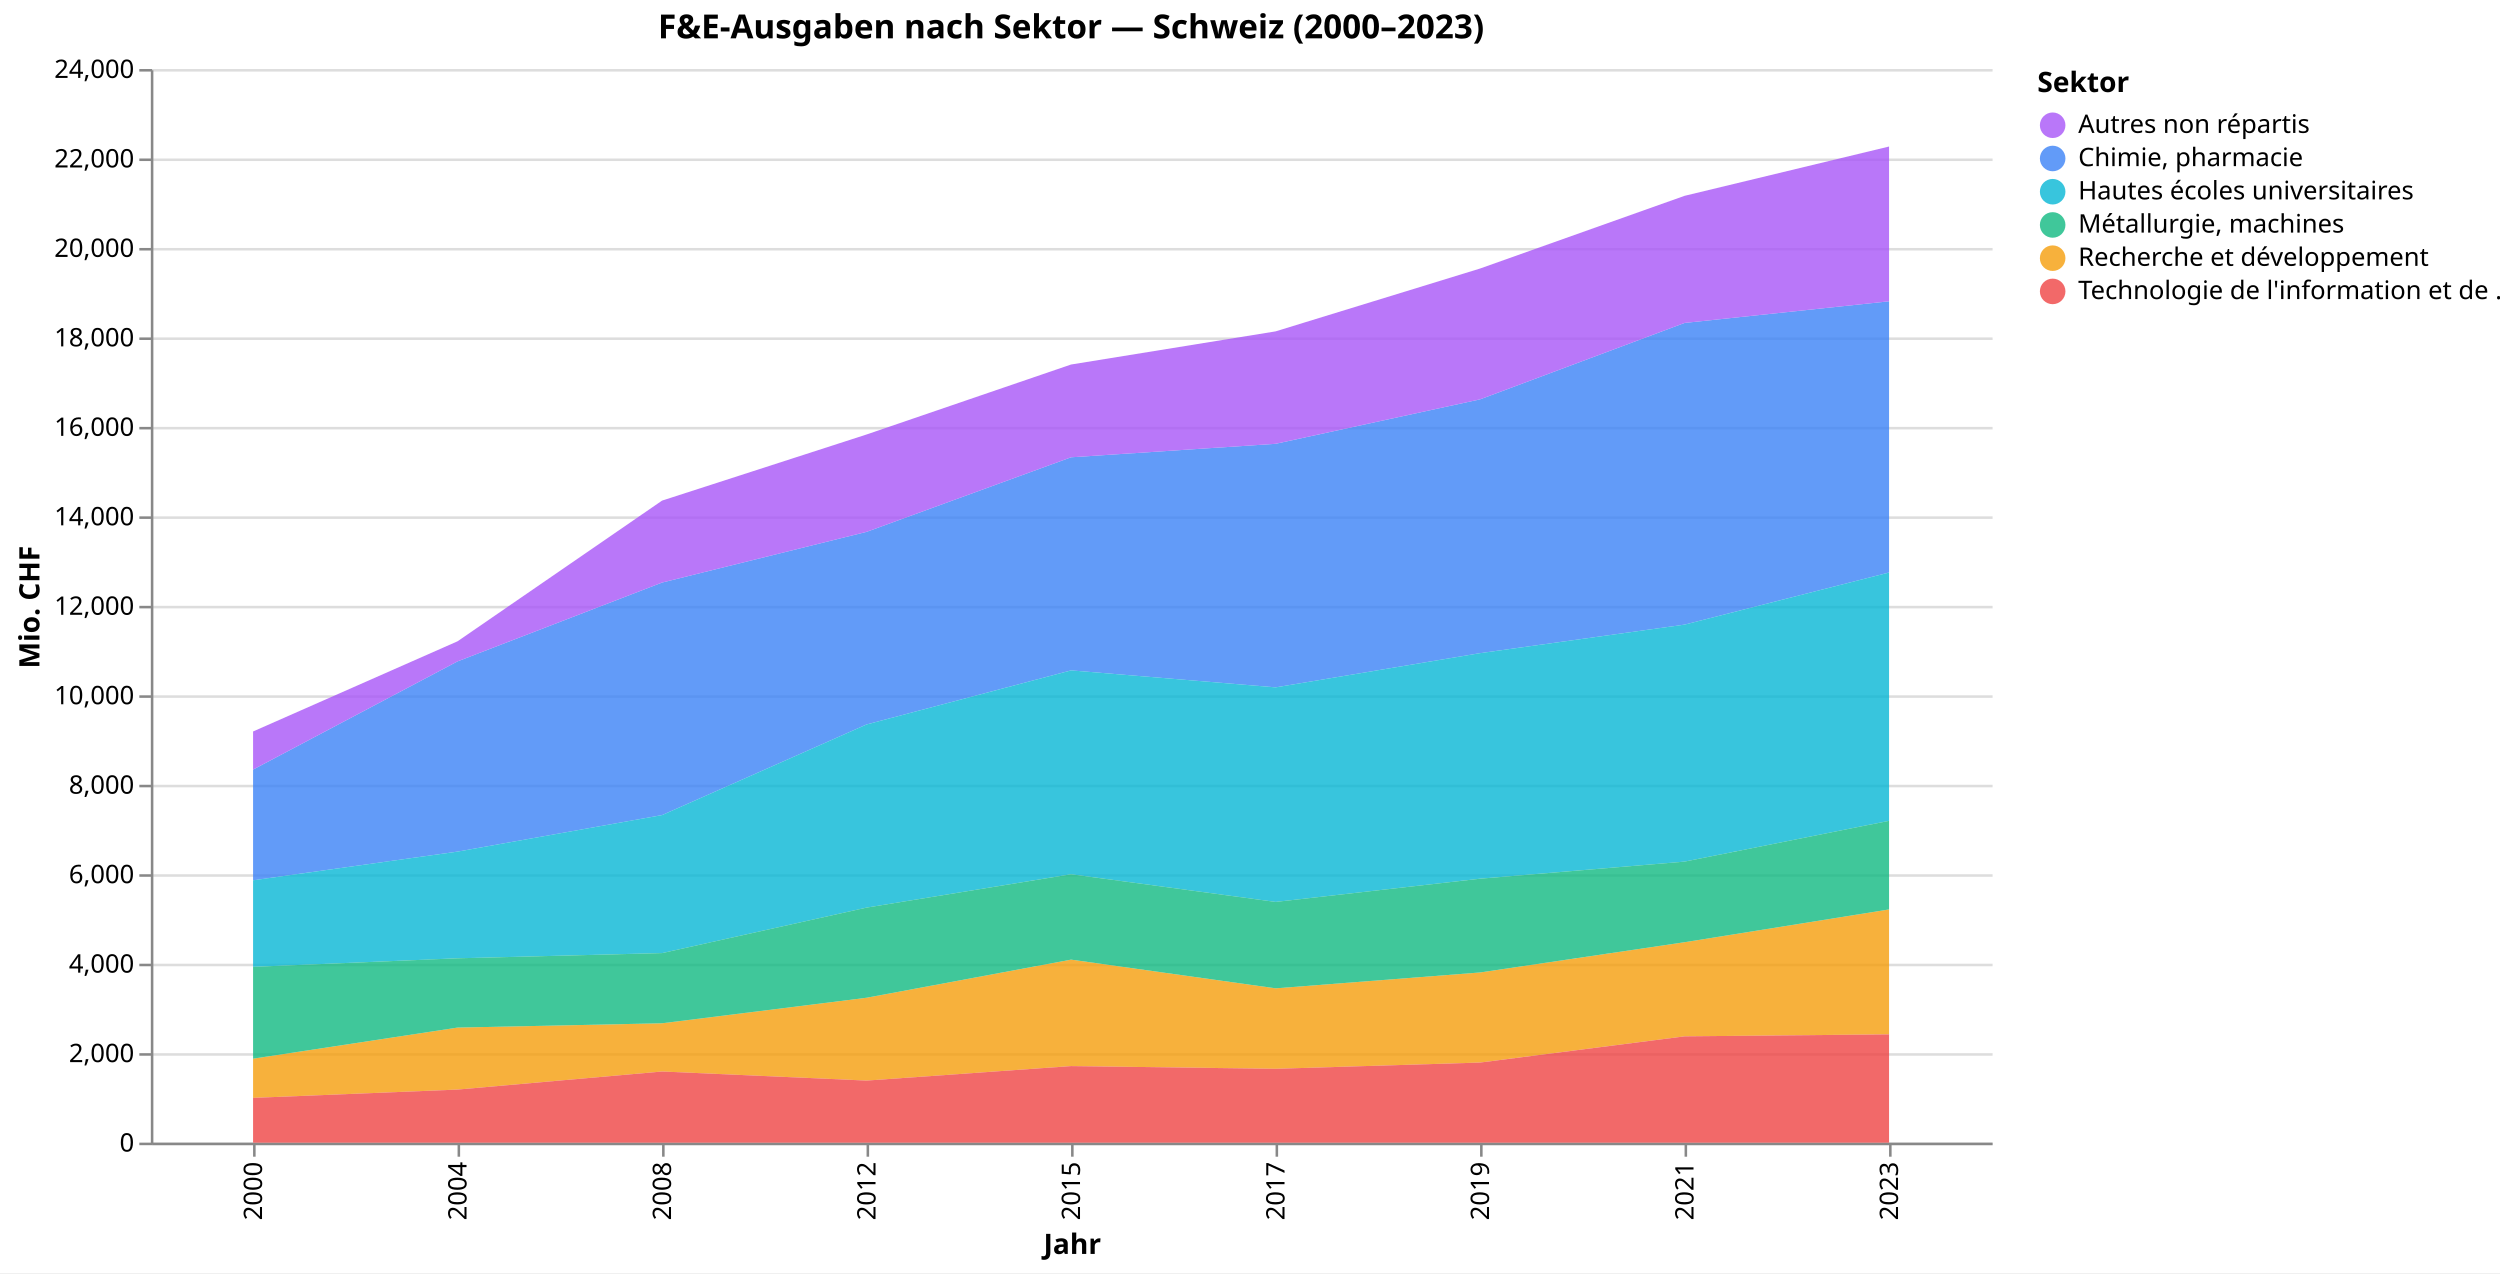
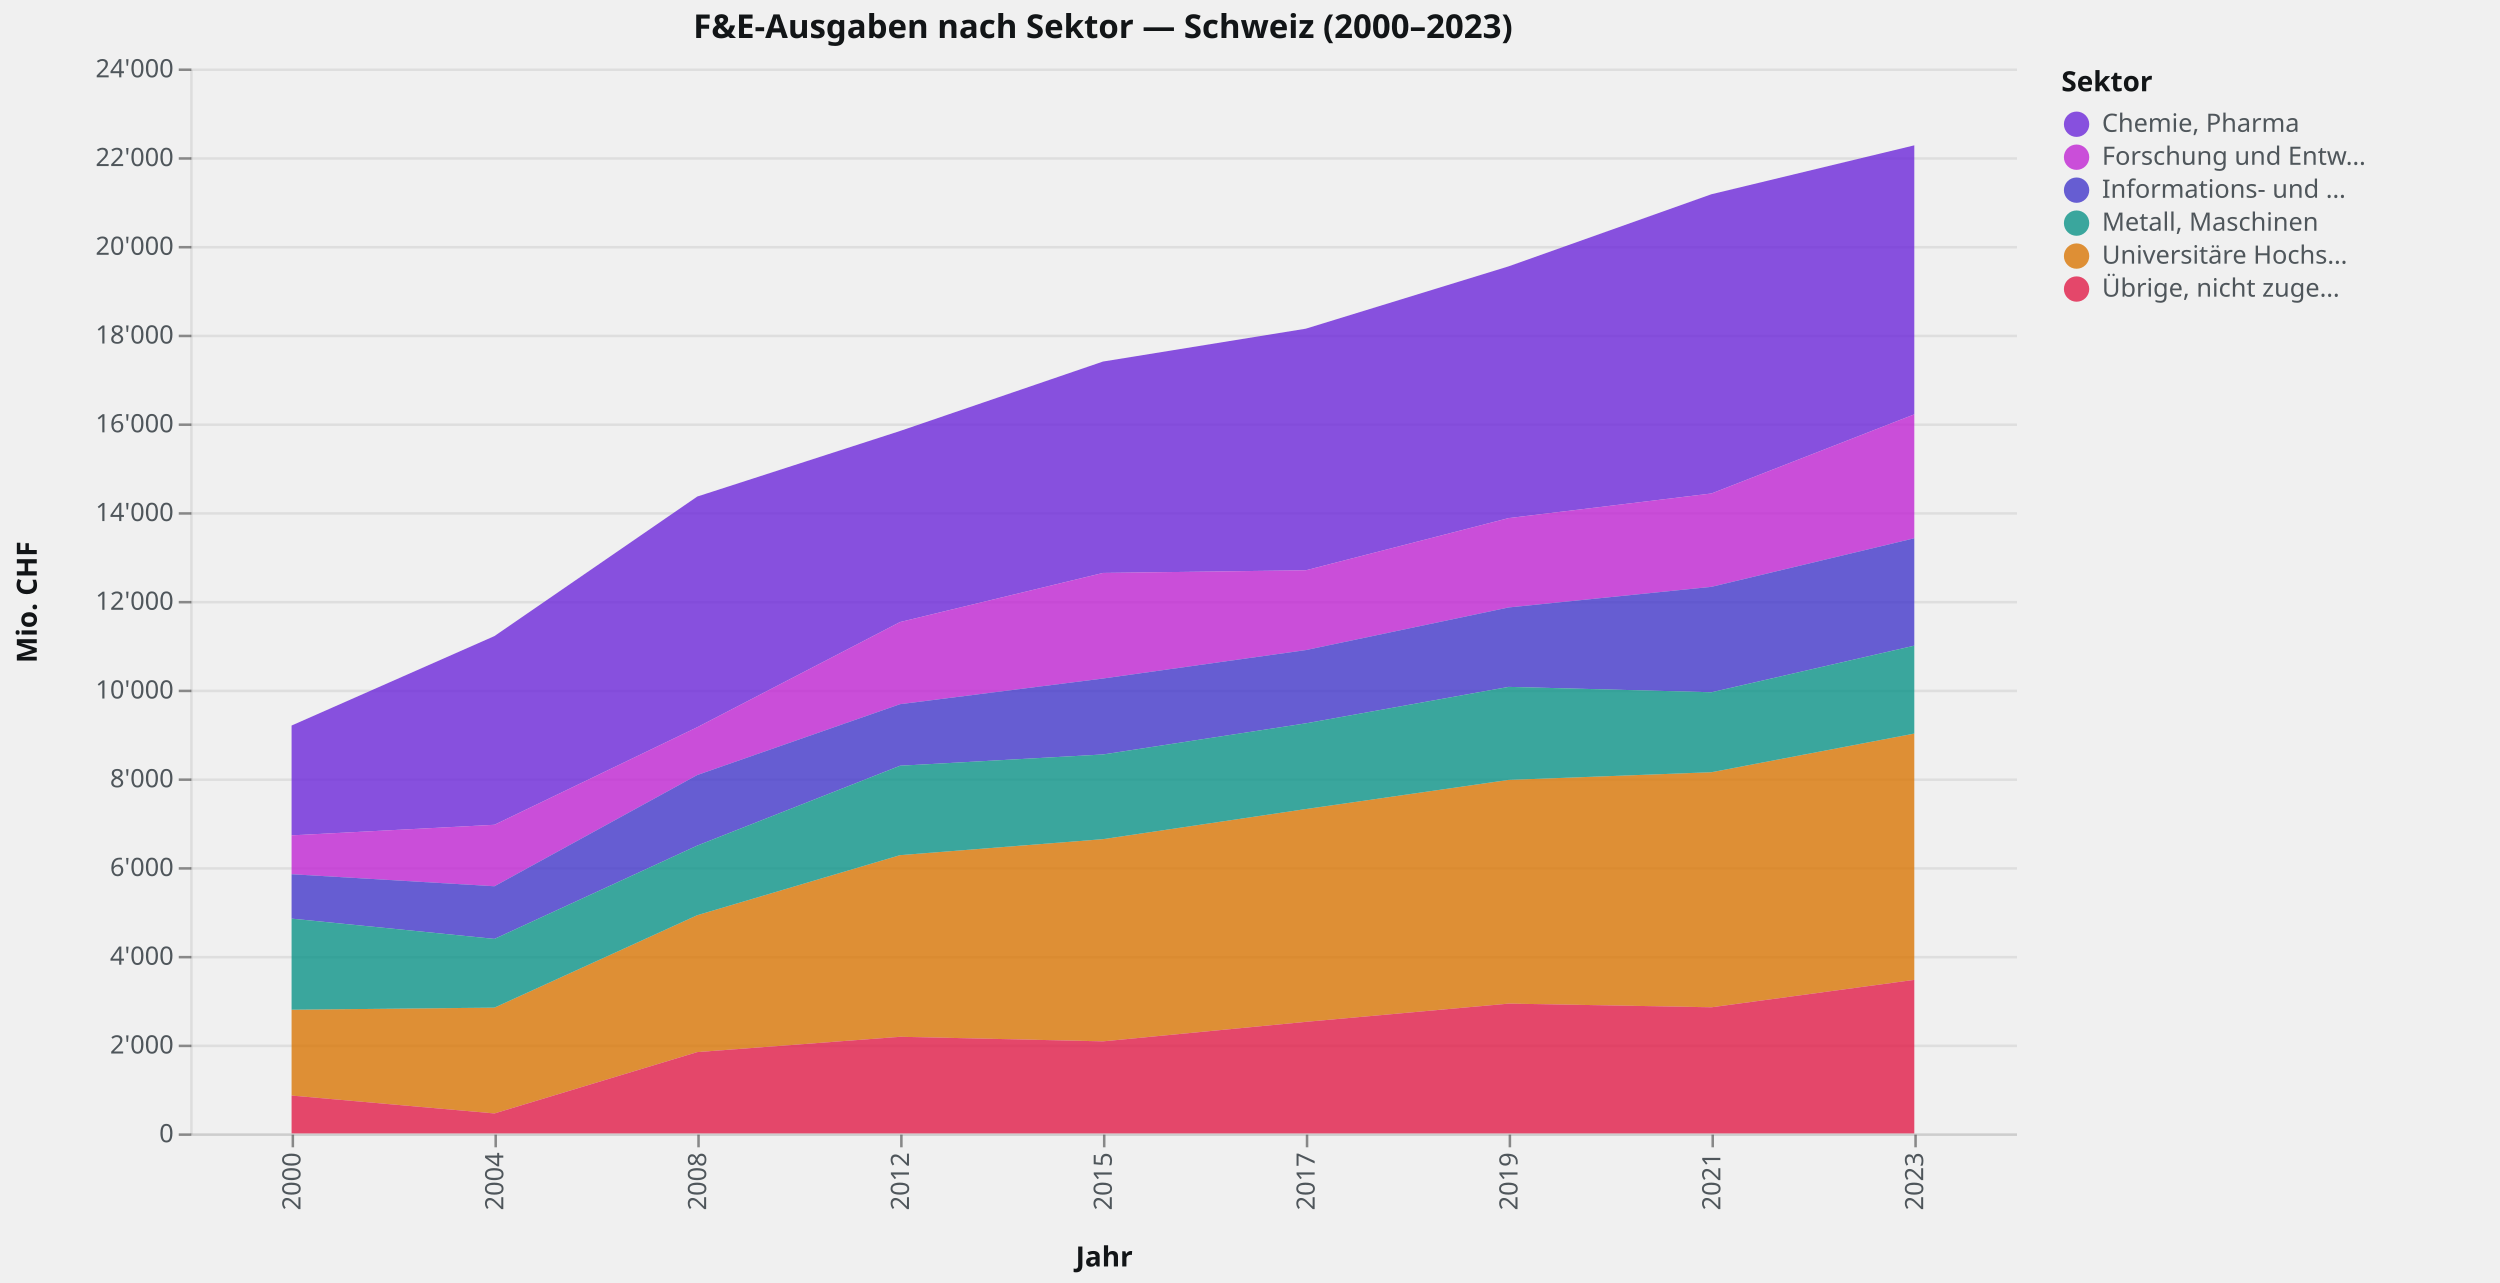
- <svg xmlns="http://www.w3.org/2000/svg" version="1.1" class="marks" width="978" height="498" viewBox="0 0 978 498">
-   <rect width="978" height="498" fill="white" />
-   <g fill="none" stroke-miterlimit="10" transform="translate(59,27)">
+ <svg xmlns="http://www.w3.org/2000/svg" version="1.1" class="marks" width="986" height="506" viewBox="0 0 986 506">
+   <g fill="none" stroke-miterlimit="10" transform="translate(75,27)">
    <g class="mark-group role-frame root" role="graphics-object" aria-roledescription="group mark container">
      <g transform="translate(0,0)">
        <path class="background" aria-hidden="true" d="M0.5,0.5h720v420h-720Z" />
        <g>
          <g class="mark-group role-axis" aria-hidden="true">
            <g transform="translate(0.5,0.5)">
              <path class="background" aria-hidden="true" d="M0,0h0v0h0Z" pointer-events="none" />
              <g>
                <g class="mark-rule role-axis-grid" pointer-events="none">
-                   <line transform="translate(0,420)" x2="720" y2="0" stroke="#ddd" stroke-width="1" opacity="1" />
-                   <line transform="translate(0,385)" x2="720" y2="0" stroke="#ddd" stroke-width="1" opacity="1" />
-                   <line transform="translate(0,350)" x2="720" y2="0" stroke="#ddd" stroke-width="1" opacity="1" />
-                   <line transform="translate(0,315)" x2="720" y2="0" stroke="#ddd" stroke-width="1" opacity="1" />
-                   <line transform="translate(0,280)" x2="720" y2="0" stroke="#ddd" stroke-width="1" opacity="1" />
-                   <line transform="translate(0,245)" x2="720" y2="0" stroke="#ddd" stroke-width="1" opacity="1" />
-                   <line transform="translate(0,210)" x2="720" y2="0" stroke="#ddd" stroke-width="1" opacity="1" />
-                   <line transform="translate(0,175)" x2="720" y2="0" stroke="#ddd" stroke-width="1" opacity="1" />
-                   <line transform="translate(0,140)" x2="720" y2="0" stroke="#ddd" stroke-width="1" opacity="1" />
-                   <line transform="translate(0,105)" x2="720" y2="0" stroke="#ddd" stroke-width="1" opacity="1" />
-                   <line transform="translate(0,70)" x2="720" y2="0" stroke="#ddd" stroke-width="1" opacity="1" />
-                   <line transform="translate(0,35)" x2="720" y2="0" stroke="#ddd" stroke-width="1" opacity="1" />
-                   <line transform="translate(0,0)" x2="720" y2="0" stroke="#ddd" stroke-width="1" opacity="1" />
+                   <line transform="translate(0,420)" x2="720" y2="0" stroke="rgba(18,21,23,0.08)" stroke-width="1" opacity="1" />
+                   <line transform="translate(0,385)" x2="720" y2="0" stroke="rgba(18,21,23,0.08)" stroke-width="1" opacity="1" />
+                   <line transform="translate(0,350)" x2="720" y2="0" stroke="rgba(18,21,23,0.08)" stroke-width="1" opacity="1" />
+                   <line transform="translate(0,315)" x2="720" y2="0" stroke="rgba(18,21,23,0.08)" stroke-width="1" opacity="1" />
+                   <line transform="translate(0,280)" x2="720" y2="0" stroke="rgba(18,21,23,0.08)" stroke-width="1" opacity="1" />
+                   <line transform="translate(0,245)" x2="720" y2="0" stroke="rgba(18,21,23,0.08)" stroke-width="1" opacity="1" />
+                   <line transform="translate(0,210)" x2="720" y2="0" stroke="rgba(18,21,23,0.08)" stroke-width="1" opacity="1" />
+                   <line transform="translate(0,175)" x2="720" y2="0" stroke="rgba(18,21,23,0.08)" stroke-width="1" opacity="1" />
+                   <line transform="translate(0,140)" x2="720" y2="0" stroke="rgba(18,21,23,0.08)" stroke-width="1" opacity="1" />
+                   <line transform="translate(0,105)" x2="720" y2="0" stroke="rgba(18,21,23,0.08)" stroke-width="1" opacity="1" />
+                   <line transform="translate(0,70)" x2="720" y2="0" stroke="rgba(18,21,23,0.08)" stroke-width="1" opacity="1" />
+                   <line transform="translate(0,35)" x2="720" y2="0" stroke="rgba(18,21,23,0.08)" stroke-width="1" opacity="1" />
+                   <line transform="translate(0,0)" x2="720" y2="0" stroke="rgba(18,21,23,0.08)" stroke-width="1" opacity="1" />
                </g>
              </g>
              <path class="foreground" aria-hidden="true" d="" pointer-events="none" display="none" />
            </g>
          </g>
          <g class="mark-group role-axis" role="graphics-symbol" aria-roledescription="axis" aria-label="X-axis titled 'Jahr' for a discrete scale with 9 values: 2000, 2004, 2008, 2012, 2015, ending with 2023">
            <g transform="translate(0.5,420.5)">
              <path class="background" aria-hidden="true" d="M0,0h0v0h0Z" pointer-events="none" />
              <g>
                <g class="mark-rule role-axis-tick" pointer-events="none">
                  <line transform="translate(40,0)" x2="0" y2="5" stroke="#888" stroke-width="1" opacity="1" />
                  <line transform="translate(120,0)" x2="0" y2="5" stroke="#888" stroke-width="1" opacity="1" />
                  <line transform="translate(200,0)" x2="0" y2="5" stroke="#888" stroke-width="1" opacity="1" />
                  <line transform="translate(280,0)" x2="0" y2="5" stroke="#888" stroke-width="1" opacity="1" />
                  <line transform="translate(360,0)" x2="0" y2="5" stroke="#888" stroke-width="1" opacity="1" />
                  <line transform="translate(440,0)" x2="0" y2="5" stroke="#888" stroke-width="1" opacity="1" />
                  <line transform="translate(520,0)" x2="0" y2="5" stroke="#888" stroke-width="1" opacity="1" />
                  <line transform="translate(600,0)" x2="0" y2="5" stroke="#888" stroke-width="1" opacity="1" />
                  <line transform="translate(680,0)" x2="0" y2="5" stroke="#888" stroke-width="1" opacity="1" />
                </g>
                <g class="mark-text role-axis-label" pointer-events="none">
-                   <text text-anchor="end" transform="translate(40,7) rotate(270) translate(0,3)" font-family="Switzer, system-ui, sans-serif" font-size="10px" fill="#000" opacity="1">2000</text>
-                   <text text-anchor="end" transform="translate(120,7) rotate(270) translate(0,3)" font-family="Switzer, system-ui, sans-serif" font-size="10px" fill="#000" opacity="1">2004</text>
-                   <text text-anchor="end" transform="translate(200,7) rotate(270) translate(0,3)" font-family="Switzer, system-ui, sans-serif" font-size="10px" fill="#000" opacity="1">2008</text>
-                   <text text-anchor="end" transform="translate(280,7) rotate(270) translate(0,3)" font-family="Switzer, system-ui, sans-serif" font-size="10px" fill="#000" opacity="1">2012</text>
-                   <text text-anchor="end" transform="translate(360,7) rotate(270) translate(0,3)" font-family="Switzer, system-ui, sans-serif" font-size="10px" fill="#000" opacity="1">2015</text>
-                   <text text-anchor="end" transform="translate(440,7) rotate(270) translate(0,3)" font-family="Switzer, system-ui, sans-serif" font-size="10px" fill="#000" opacity="1">2017</text>
-                   <text text-anchor="end" transform="translate(520,7) rotate(270) translate(0,3)" font-family="Switzer, system-ui, sans-serif" font-size="10px" fill="#000" opacity="1">2019</text>
-                   <text text-anchor="end" transform="translate(600,7) rotate(270) translate(0,3)" font-family="Switzer, system-ui, sans-serif" font-size="10px" fill="#000" opacity="1">2021</text>
-                   <text text-anchor="end" transform="translate(680,7) rotate(270) translate(0,3)" font-family="Switzer, system-ui, sans-serif" font-size="10px" fill="#000" opacity="1">2023</text>
+                   <text text-anchor="end" transform="translate(40,7) rotate(270) translate(0,3)" font-family="Switzer, system-ui, sans-serif" font-size="10px" fill="#4f565b" opacity="1">2000</text>
+                   <text text-anchor="end" transform="translate(120,7) rotate(270) translate(0,3)" font-family="Switzer, system-ui, sans-serif" font-size="10px" fill="#4f565b" opacity="1">2004</text>
+                   <text text-anchor="end" transform="translate(200,7) rotate(270) translate(0,3)" font-family="Switzer, system-ui, sans-serif" font-size="10px" fill="#4f565b" opacity="1">2008</text>
+                   <text text-anchor="end" transform="translate(280,7) rotate(270) translate(0,3)" font-family="Switzer, system-ui, sans-serif" font-size="10px" fill="#4f565b" opacity="1">2012</text>
+                   <text text-anchor="end" transform="translate(360,7) rotate(270) translate(0,3)" font-family="Switzer, system-ui, sans-serif" font-size="10px" fill="#4f565b" opacity="1">2015</text>
+                   <text text-anchor="end" transform="translate(440,7) rotate(270) translate(0,3)" font-family="Switzer, system-ui, sans-serif" font-size="10px" fill="#4f565b" opacity="1">2017</text>
+                   <text text-anchor="end" transform="translate(520,7) rotate(270) translate(0,3)" font-family="Switzer, system-ui, sans-serif" font-size="10px" fill="#4f565b" opacity="1">2019</text>
+                   <text text-anchor="end" transform="translate(600,7) rotate(270) translate(0,3)" font-family="Switzer, system-ui, sans-serif" font-size="10px" fill="#4f565b" opacity="1">2021</text>
+                   <text text-anchor="end" transform="translate(680,7) rotate(270) translate(0,3)" font-family="Switzer, system-ui, sans-serif" font-size="10px" fill="#4f565b" opacity="1">2023</text>
                </g>
                <g class="mark-rule role-axis-domain" pointer-events="none">
-                   <line transform="translate(0,0)" x2="720" y2="0" stroke="#888" stroke-width="1" opacity="1" />
+                   <line transform="translate(0,0)" x2="720" y2="0" stroke="rgba(0,0,0,0.08)" stroke-width="1" opacity="1" />
                </g>
                <g class="mark-text role-axis-title" pointer-events="none">
-                   <text text-anchor="middle" transform="translate(360,43.04)" font-family="Switzer, system-ui, sans-serif" font-size="11px" font-weight="bold" fill="#000" opacity="1">Jahr</text>
-                 </g>
-               </g>
-               <path class="foreground" aria-hidden="true" d="" pointer-events="none" display="none" />
-             </g>
-           </g>
-           <g class="mark-group role-axis" role="graphics-symbol" aria-roledescription="axis" aria-label="Y-axis titled 'Mio. CHF' for a linear scale with values from 0 to 24,000">
+                   <text text-anchor="middle" transform="translate(360,52)" font-family="Switzer, system-ui, sans-serif" font-size="11px" font-weight="bold" fill="#121517" opacity="1">Jahr</text>
+                 </g>
+               </g>
+               <path class="foreground" aria-hidden="true" d="" pointer-events="none" display="none" />
+             </g>
+           </g>
+           <g class="mark-group role-axis" role="graphics-symbol" aria-roledescription="axis" aria-label="Y-axis titled 'Mio. CHF' for a linear scale with values from 0 to 24'000">
            <g transform="translate(0.5,0.5)">
              <path class="background" aria-hidden="true" d="M0,0h0v0h0Z" pointer-events="none" />
              <g>
                <g class="mark-rule role-axis-tick" pointer-events="none">
                  <line transform="translate(0,420)" x2="-5" y2="0" stroke="#888" stroke-width="1" opacity="1" />
                  <line transform="translate(0,385)" x2="-5" y2="0" stroke="#888" stroke-width="1" opacity="1" />
                  <line transform="translate(0,350)" x2="-5" y2="0" stroke="#888" stroke-width="1" opacity="1" />
                  <line transform="translate(0,315)" x2="-5" y2="0" stroke="#888" stroke-width="1" opacity="1" />
                  <line transform="translate(0,280)" x2="-5" y2="0" stroke="#888" stroke-width="1" opacity="1" />
                  <line transform="translate(0,245)" x2="-5" y2="0" stroke="#888" stroke-width="1" opacity="1" />
                  <line transform="translate(0,210)" x2="-5" y2="0" stroke="#888" stroke-width="1" opacity="1" />
                  <line transform="translate(0,175)" x2="-5" y2="0" stroke="#888" stroke-width="1" opacity="1" />
                  <line transform="translate(0,140)" x2="-5" y2="0" stroke="#888" stroke-width="1" opacity="1" />
                  <line transform="translate(0,105)" x2="-5" y2="0" stroke="#888" stroke-width="1" opacity="1" />
                  <line transform="translate(0,70)" x2="-5" y2="0" stroke="#888" stroke-width="1" opacity="1" />
                  <line transform="translate(0,35)" x2="-5" y2="0" stroke="#888" stroke-width="1" opacity="1" />
                  <line transform="translate(0,0)" x2="-5" y2="0" stroke="#888" stroke-width="1" opacity="1" />
                </g>
                <g class="mark-text role-axis-label" pointer-events="none">
-                   <text text-anchor="end" transform="translate(-7,423)" font-family="Switzer, system-ui, sans-serif" font-size="10px" fill="#000" opacity="1">0</text>
-                   <text text-anchor="end" transform="translate(-7,388)" font-family="Switzer, system-ui, sans-serif" font-size="10px" fill="#000" opacity="1">2,000</text>
-                   <text text-anchor="end" transform="translate(-7,353)" font-family="Switzer, system-ui, sans-serif" font-size="10px" fill="#000" opacity="1">4,000</text>
-                   <text text-anchor="end" transform="translate(-7,318)" font-family="Switzer, system-ui, sans-serif" font-size="10px" fill="#000" opacity="1">6,000</text>
-                   <text text-anchor="end" transform="translate(-7,283)" font-family="Switzer, system-ui, sans-serif" font-size="10px" fill="#000" opacity="1">8,000</text>
-                   <text text-anchor="end" transform="translate(-7,248)" font-family="Switzer, system-ui, sans-serif" font-size="10px" fill="#000" opacity="1">10,000</text>
-                   <text text-anchor="end" transform="translate(-7,213)" font-family="Switzer, system-ui, sans-serif" font-size="10px" fill="#000" opacity="1">12,000</text>
-                   <text text-anchor="end" transform="translate(-7,178)" font-family="Switzer, system-ui, sans-serif" font-size="10px" fill="#000" opacity="1">14,000</text>
-                   <text text-anchor="end" transform="translate(-7,143)" font-family="Switzer, system-ui, sans-serif" font-size="10px" fill="#000" opacity="1">16,000</text>
-                   <text text-anchor="end" transform="translate(-7,108)" font-family="Switzer, system-ui, sans-serif" font-size="10px" fill="#000" opacity="1">18,000</text>
-                   <text text-anchor="end" transform="translate(-7,73)" font-family="Switzer, system-ui, sans-serif" font-size="10px" fill="#000" opacity="1">20,000</text>
-                   <text text-anchor="end" transform="translate(-7,38)" font-family="Switzer, system-ui, sans-serif" font-size="10px" fill="#000" opacity="1">22,000</text>
-                   <text text-anchor="end" transform="translate(-7,3)" font-family="Switzer, system-ui, sans-serif" font-size="10px" fill="#000" opacity="1">24,000</text>
+                   <text text-anchor="end" transform="translate(-7,423)" font-family="Switzer, system-ui, sans-serif" font-size="10px" fill="#4f565b" opacity="1">0</text>
+                   <text text-anchor="end" transform="translate(-7,388)" font-family="Switzer, system-ui, sans-serif" font-size="10px" fill="#4f565b" opacity="1">2'000</text>
+                   <text text-anchor="end" transform="translate(-7,353)" font-family="Switzer, system-ui, sans-serif" font-size="10px" fill="#4f565b" opacity="1">4'000</text>
+                   <text text-anchor="end" transform="translate(-7,318)" font-family="Switzer, system-ui, sans-serif" font-size="10px" fill="#4f565b" opacity="1">6'000</text>
+                   <text text-anchor="end" transform="translate(-7,283)" font-family="Switzer, system-ui, sans-serif" font-size="10px" fill="#4f565b" opacity="1">8'000</text>
+                   <text text-anchor="end" transform="translate(-7,248)" font-family="Switzer, system-ui, sans-serif" font-size="10px" fill="#4f565b" opacity="1">10'000</text>
+                   <text text-anchor="end" transform="translate(-7,213)" font-family="Switzer, system-ui, sans-serif" font-size="10px" fill="#4f565b" opacity="1">12'000</text>
+                   <text text-anchor="end" transform="translate(-7,178)" font-family="Switzer, system-ui, sans-serif" font-size="10px" fill="#4f565b" opacity="1">14'000</text>
+                   <text text-anchor="end" transform="translate(-7,143)" font-family="Switzer, system-ui, sans-serif" font-size="10px" fill="#4f565b" opacity="1">16'000</text>
+                   <text text-anchor="end" transform="translate(-7,108)" font-family="Switzer, system-ui, sans-serif" font-size="10px" fill="#4f565b" opacity="1">18'000</text>
+                   <text text-anchor="end" transform="translate(-7,73)" font-family="Switzer, system-ui, sans-serif" font-size="10px" fill="#4f565b" opacity="1">20'000</text>
+                   <text text-anchor="end" transform="translate(-7,38)" font-family="Switzer, system-ui, sans-serif" font-size="10px" fill="#4f565b" opacity="1">22'000</text>
+                   <text text-anchor="end" transform="translate(-7,3)" font-family="Switzer, system-ui, sans-serif" font-size="10px" fill="#4f565b" opacity="1">24'000</text>
                </g>
                <g class="mark-rule role-axis-domain" pointer-events="none">
-                   <line transform="translate(0,420)" x2="0" y2="-420" stroke="#888" stroke-width="1" opacity="1" />
+                   <line transform="translate(0,420)" x2="0" y2="-420" stroke="rgba(0,0,0,0.08)" stroke-width="1" opacity="1" />
                </g>
                <g class="mark-text role-axis-title" pointer-events="none">
-                   <text text-anchor="middle" transform="translate(-42.08,210) rotate(-90) translate(0,-2)" font-family="Switzer, system-ui, sans-serif" font-size="11px" font-weight="bold" fill="#000" opacity="1">Mio. CHF</text>
+                   <text text-anchor="middle" transform="translate(-59,210) rotate(-90) translate(0,-2)" font-family="Switzer, system-ui, sans-serif" font-size="11px" font-weight="bold" fill="#121517" opacity="1">Mio. CHF</text>
                </g>
              </g>
              <path class="foreground" aria-hidden="true" d="" pointer-events="none" display="none" />
            </g>
          </g>
          <g class="mark-group role-scope pathgroup" role="graphics-object" aria-roledescription="group mark container">
            <g transform="translate(0,0)">
              <path class="background" aria-hidden="true" d="M0,0h720v420h-720Z" />
              <g>
                <g class="mark-area role-mark marks" role="graphics-object" aria-roledescription="area mark container">
-                   <path aria-label="Jahr: 2000; Mio. CHF: 2475; Sektor: Chimie, pharmacie" role="graphics-symbol" aria-roledescription="area mark" d="M40,274.057L120,231.725L200,200.891L280,181.06L360,151.888L440,146.617L520,129.225L600,99.332L680,90.863L680,196.961L600,217.348L520,228.511L440,241.901L360,235.258L280,256.408L200,291.86L120,306.145L40,317.37Z" fill="#3b82f6" opacity="0.8" />
-                 </g>
-               </g>
-               <path class="foreground" aria-hidden="true" d="" display="none" />
-             </g>
-             <g transform="translate(0,0)">
-               <path class="background" aria-hidden="true" d="M0,0h720v420h-720Z" />
-               <g>
-                 <g class="mark-area role-mark marks" role="graphics-object" aria-roledescription="area mark container">
-                   <path aria-label="Jahr: 2000; Mio. CHF: 1935; Sektor: Hautes écoles universitaires" role="graphics-symbol" aria-roledescription="area mark" d="M40,317.37L120,306.145L200,291.86L280,256.408L360,235.258L440,241.901L520,228.511L600,217.348L680,196.961L680,294.095L600,310.06L520,316.743L440,325.831L360,315.005L280,328.053L200,345.847L120,347.883L40,351.232Z" fill="#06b6d4" opacity="0.8" />
-                 </g>
-               </g>
-               <path class="foreground" aria-hidden="true" d="" display="none" />
-             </g>
-             <g transform="translate(0,0)">
-               <path class="background" aria-hidden="true" d="M0,0h720v420h-720Z" />
-               <g>
-                 <g class="mark-area role-mark marks" role="graphics-object" aria-roledescription="area mark container">
-                   <path aria-label="Jahr: 2000; Mio. CHF: 851.8; Sektor: Autres non répartis" role="graphics-symbol" aria-roledescription="area mark" d="M40,259.15L120,223.869L200,168.833L280,142.968L360,115.596L440,102.634L520,78.048L600,49.606L680,30.317L680,90.863L600,99.332L520,129.225L440,146.617L360,151.888L280,181.06L200,200.891L120,231.725L40,274.057Z" fill="#a855f7" opacity="0.8" />
-                 </g>
-               </g>
-               <path class="foreground" aria-hidden="true" d="" display="none" />
-             </g>
-             <g transform="translate(0,0)">
-               <path class="background" aria-hidden="true" d="M0,0h720v420h-720Z" />
-               <g>
-                 <g class="mark-area role-mark marks" role="graphics-object" aria-roledescription="area mark container">
-                   <path aria-label="Jahr: 2000; Mio. CHF: 876.2; Sektor: Recherche et développement" role="graphics-symbol" aria-roledescription="area mark" d="M40,387.156L120,374.987L200,373.308L280,363.316L360,348.407L440,359.636L520,353.427L600,341.595L680,328.767L680,377.64L600,378.417L520,388.67L440,391.113L360,390.051L280,395.722L200,392.17L120,399.238L40,402.49Z" fill="#f59e0b" opacity="0.8" />
-                 </g>
-               </g>
-               <path class="foreground" aria-hidden="true" d="" display="none" />
-             </g>
-             <g transform="translate(0,0)">
-               <path class="background" aria-hidden="true" d="M0,0h720v420h-720Z" />
-               <g>
-                 <g class="mark-area role-mark marks" role="graphics-object" aria-roledescription="area mark container">
-                   <path aria-label="Jahr: 2000; Mio. CHF: 1000.6; Sektor: Technologie de l'information et de la communication" role="graphics-symbol" aria-roledescription="area mark" d="M40,402.49L120,399.238L200,392.17L280,395.722L360,390.051L440,391.113L520,388.67L600,378.417L680,377.64L680,420L600,420L520,420L440,420L360,420L280,420L200,420L120,420L40,420Z" fill="#ef4444" opacity="0.8" />
-                 </g>
-               </g>
-               <path class="foreground" aria-hidden="true" d="" display="none" />
-             </g>
-             <g transform="translate(0,0)">
-               <path class="background" aria-hidden="true" d="M0,0h720v420h-720Z" />
-               <g>
-                 <g class="mark-area role-mark marks" role="graphics-object" aria-roledescription="area mark container">
-                   <path aria-label="Jahr: 2000; Mio. CHF: 2052.8; Sektor: Métallurgie, machines" role="graphics-symbol" aria-roledescription="area mark" d="M40,351.232L120,347.883L200,345.847L280,328.053L360,315.005L440,325.831L520,316.743L600,310.06L680,294.095L680,328.767L600,341.595L520,353.427L440,359.636L360,348.407L280,363.316L200,373.308L120,374.987L40,387.156Z" fill="#10b981" opacity="0.8" />
-                 </g>
-               </g>
-               <path class="foreground" aria-hidden="true" d="" display="none" />
-             </g>
-           </g>
-           <g class="mark-group role-legend" role="graphics-symbol" aria-roledescription="legend" aria-label="Symbol legend titled 'Sektor' for fill color with 6 values: Autres non répartis, Chimie, pharmacie, Hautes écoles universitaires, Métallurgie, machines, Recherche et développement, Technologie de l'information et de la communication">
+                   <path aria-label="Jahr: 2000; Mio. CHF: 2475; Sektor: Chemie, Pharma" role="graphics-symbol" aria-roledescription="area mark" d="M40,259.15L120,223.869L200,168.833L280,142.968L360,115.596L440,102.634L520,78.048L600,49.605L680,30.317L680,136.414L600,167.622L520,177.335L440,197.918L360,198.966L280,218.316L200,259.802L120,298.289L40,302.463Z" fill="#6d28d9" opacity="0.8" />
+                 </g>
+               </g>
+               <path class="foreground" aria-hidden="true" d="" display="none" />
+             </g>
+             <g transform="translate(0,0)">
+               <path class="background" aria-hidden="true" d="M0,0h720v420h-720Z" />
+               <g>
+                 <g class="mark-area role-mark marks" role="graphics-object" aria-roledescription="area mark container">
+                   <path aria-label="Jahr: 2000; Mio. CHF: 1935; Sektor: Universitäre Hochschulen" role="graphics-symbol" aria-roledescription="area mark" d="M40,371.231L120,370.407L200,333.954L280,310.263L360,303.961L440,292.087L520,280.592L600,277.562L680,262.32L680,359.453L600,370.274L520,368.823L440,376.017L360,383.709L280,381.908L200,387.942L120,412.144L40,405.094Z" fill="#d97706" opacity="0.8" />
+                 </g>
+               </g>
+               <path class="foreground" aria-hidden="true" d="" display="none" />
+             </g>
+             <g transform="translate(0,0)">
+               <path class="background" aria-hidden="true" d="M0,0h720v420h-720Z" />
+               <g>
+                 <g class="mark-area role-mark marks" role="graphics-object" aria-roledescription="area mark container">
+                   <path aria-label="Jahr: 2000; Mio. CHF: 851.8; Sektor: Übrige, nicht zugeordnet" role="graphics-symbol" aria-roledescription="area mark" d="M40,405.094L120,412.144L200,387.942L280,381.908L360,383.709L440,376.017L520,368.823L600,370.274L680,359.453L680,420L600,420L520,420L440,420L360,420L280,420L200,420L120,420L40,420Z" fill="#e11d48" opacity="0.8" />
+                 </g>
+               </g>
+               <path class="foreground" aria-hidden="true" d="" display="none" />
+             </g>
+             <g transform="translate(0,0)">
+               <path class="background" aria-hidden="true" d="M0,0h720v420h-720Z" />
+               <g>
+                 <g class="mark-area role-mark marks" role="graphics-object" aria-roledescription="area mark container">
+                   <path aria-label="Jahr: 2000; Mio. CHF: 876.2; Sektor: Forschung und Entwicklung" role="graphics-symbol" aria-roledescription="area mark" d="M40,302.463L120,298.289L200,259.802L280,218.316L360,198.966L440,197.918L520,177.335L600,167.622L680,136.414L680,185.287L600,204.444L520,212.578L440,229.395L360,240.609L280,250.722L200,278.663L120,322.541L40,317.797Z" fill="#c026d3" opacity="0.8" />
+                 </g>
+               </g>
+               <path class="foreground" aria-hidden="true" d="" display="none" />
+             </g>
+             <g transform="translate(0,0)">
+               <path class="background" aria-hidden="true" d="M0,0h720v420h-720Z" />
+               <g>
+                 <g class="mark-area role-mark marks" role="graphics-object" aria-roledescription="area mark container">
+                   <path aria-label="Jahr: 2000; Mio. CHF: 1000.6; Sektor: Informations- und Kommunikationstechnologie" role="graphics-symbol" aria-roledescription="area mark" d="M40,317.797L120,322.541L200,278.663L280,250.722L360,240.609L440,229.395L520,212.578L600,204.444L680,185.287L680,227.647L600,246.027L520,243.908L440,258.282L360,270.559L280,275L200,306.493L120,343.303L40,335.307Z" fill="#4338ca" opacity="0.8" />
+                 </g>
+               </g>
+               <path class="foreground" aria-hidden="true" d="" display="none" />
+             </g>
+             <g transform="translate(0,0)">
+               <path class="background" aria-hidden="true" d="M0,0h720v420h-720Z" />
+               <g>
+                 <g class="mark-area role-mark marks" role="graphics-object" aria-roledescription="area mark container">
+                   <path aria-label="Jahr: 2000; Mio. CHF: 2052.8; Sektor: Metall, Maschinen" role="graphics-symbol" aria-roledescription="area mark" d="M40,335.307L120,343.303L200,306.493L280,275L360,270.559L440,258.282L520,243.908L600,246.027L680,227.647L680,262.32L600,277.562L520,280.592L440,292.087L360,303.961L280,310.263L200,333.954L120,370.407L40,371.231Z" fill="#0d9488" opacity="0.8" />
+                 </g>
+               </g>
+               <path class="foreground" aria-hidden="true" d="" display="none" />
+             </g>
+           </g>
+           <g class="mark-group role-legend" role="graphics-symbol" aria-roledescription="legend" aria-label="Symbol legend titled 'Sektor' for fill color with 6 values: Chemie, Pharma, Forschung und Entwicklung, Informations- und Kommunikationstechnologie, Metall, Maschinen, Universitäre Hochschulen, Übrige, nicht zugeordnet">
            <g transform="translate(738,0)">
-               <path class="background" aria-hidden="true" d="M0,0h176v92h-176Z" pointer-events="none" />
+               <path class="background" aria-hidden="true" d="M0,0h168v92h-168Z" pointer-events="none" />
              <g>
                <g class="mark-group role-legend-entry">
                  <g transform="translate(0,16)">
                    <path class="background" aria-hidden="true" d="M0,0h0v0h0Z" pointer-events="none" />
                    <g>
                      <g class="mark-group role-scope" role="graphics-object" aria-roledescription="group mark container">
                        <g transform="translate(0,0)">
-                           <path class="background" aria-hidden="true" d="M0,0h176v11h-176Z" pointer-events="none" opacity="1" />
-                           <g>
-                             <g class="mark-symbol role-legend-symbol" pointer-events="none">
-                               <path transform="translate(6,6)" d="M5,0A5,5,0,1,1,-5,0A5,5,0,1,1,5,0" fill="#a855f7" stroke-width="1.5" opacity="0.8" />
-                             </g>
-                             <g class="mark-text role-legend-label" pointer-events="none">
-                               <text text-anchor="start" transform="translate(16,9)" font-family="Switzer, system-ui, sans-serif" font-size="10px" fill="#000" opacity="1">Autres non répartis</text>
+                           <path class="background" aria-hidden="true" d="M0,0h168v11h-168Z" pointer-events="none" opacity="1" />
+                           <g>
+                             <g class="mark-symbol role-legend-symbol" pointer-events="none">
+                               <path transform="translate(6,6)" d="M5,0A5,5,0,1,1,-5,0A5,5,0,1,1,5,0" fill="#6d28d9" stroke-width="1.5" opacity="0.8" />
+                             </g>
+                             <g class="mark-text role-legend-label" pointer-events="none">
+                               <text text-anchor="start" transform="translate(16,9)" font-family="Switzer, system-ui, sans-serif" font-size="10px" fill="#4f565b" opacity="1">Chemie, Pharma</text>
                            </g>
                          </g>
                          <path class="foreground" aria-hidden="true" d="" pointer-events="none" display="none" />
                        </g>
                        <g transform="translate(0,13)">
-                           <path class="background" aria-hidden="true" d="M0,0h176v11h-176Z" pointer-events="none" opacity="1" />
-                           <g>
-                             <g class="mark-symbol role-legend-symbol" pointer-events="none">
-                               <path transform="translate(6,6)" d="M5,0A5,5,0,1,1,-5,0A5,5,0,1,1,5,0" fill="#3b82f6" stroke-width="1.5" opacity="0.8" />
-                             </g>
-                             <g class="mark-text role-legend-label" pointer-events="none">
-                               <text text-anchor="start" transform="translate(16,9)" font-family="Switzer, system-ui, sans-serif" font-size="10px" fill="#000" opacity="1">Chimie, pharmacie</text>
+                           <path class="background" aria-hidden="true" d="M0,0h168v11h-168Z" pointer-events="none" opacity="1" />
+                           <g>
+                             <g class="mark-symbol role-legend-symbol" pointer-events="none">
+                               <path transform="translate(6,6)" d="M5,0A5,5,0,1,1,-5,0A5,5,0,1,1,5,0" fill="#c026d3" stroke-width="1.5" opacity="0.8" />
+                             </g>
+                             <g class="mark-text role-legend-label" pointer-events="none">
+                               <text text-anchor="start" transform="translate(16,9)" font-family="Switzer, system-ui, sans-serif" font-size="10px" fill="#4f565b" opacity="1">Forschung und Entw…</text>
                            </g>
                          </g>
                          <path class="foreground" aria-hidden="true" d="" pointer-events="none" display="none" />
                        </g>
                        <g transform="translate(0,26)">
-                           <path class="background" aria-hidden="true" d="M0,0h176v11h-176Z" pointer-events="none" opacity="1" />
-                           <g>
-                             <g class="mark-symbol role-legend-symbol" pointer-events="none">
-                               <path transform="translate(6,6)" d="M5,0A5,5,0,1,1,-5,0A5,5,0,1,1,5,0" fill="#06b6d4" stroke-width="1.5" opacity="0.8" />
-                             </g>
-                             <g class="mark-text role-legend-label" pointer-events="none">
-                               <text text-anchor="start" transform="translate(16,9)" font-family="Switzer, system-ui, sans-serif" font-size="10px" fill="#000" opacity="1">Hautes écoles universitaires</text>
+                           <path class="background" aria-hidden="true" d="M0,0h168v11h-168Z" pointer-events="none" opacity="1" />
+                           <g>
+                             <g class="mark-symbol role-legend-symbol" pointer-events="none">
+                               <path transform="translate(6,6)" d="M5,0A5,5,0,1,1,-5,0A5,5,0,1,1,5,0" fill="#4338ca" stroke-width="1.5" opacity="0.8" />
+                             </g>
+                             <g class="mark-text role-legend-label" pointer-events="none">
+                               <text text-anchor="start" transform="translate(16,9)" font-family="Switzer, system-ui, sans-serif" font-size="10px" fill="#4f565b" opacity="1">Informations- und …</text>
                            </g>
                          </g>
                          <path class="foreground" aria-hidden="true" d="" pointer-events="none" display="none" />
                        </g>
                        <g transform="translate(0,39)">
-                           <path class="background" aria-hidden="true" d="M0,0h176v11h-176Z" pointer-events="none" opacity="1" />
-                           <g>
-                             <g class="mark-symbol role-legend-symbol" pointer-events="none">
-                               <path transform="translate(6,6)" d="M5,0A5,5,0,1,1,-5,0A5,5,0,1,1,5,0" fill="#10b981" stroke-width="1.5" opacity="0.8" />
-                             </g>
-                             <g class="mark-text role-legend-label" pointer-events="none">
-                               <text text-anchor="start" transform="translate(16,9)" font-family="Switzer, system-ui, sans-serif" font-size="10px" fill="#000" opacity="1">Métallurgie, machines</text>
+                           <path class="background" aria-hidden="true" d="M0,0h168v11h-168Z" pointer-events="none" opacity="1" />
+                           <g>
+                             <g class="mark-symbol role-legend-symbol" pointer-events="none">
+                               <path transform="translate(6,6)" d="M5,0A5,5,0,1,1,-5,0A5,5,0,1,1,5,0" fill="#0d9488" stroke-width="1.5" opacity="0.8" />
+                             </g>
+                             <g class="mark-text role-legend-label" pointer-events="none">
+                               <text text-anchor="start" transform="translate(16,9)" font-family="Switzer, system-ui, sans-serif" font-size="10px" fill="#4f565b" opacity="1">Metall, Maschinen</text>
                            </g>
                          </g>
                          <path class="foreground" aria-hidden="true" d="" pointer-events="none" display="none" />
                        </g>
                        <g transform="translate(0,52)">
-                           <path class="background" aria-hidden="true" d="M0,0h176v11h-176Z" pointer-events="none" opacity="1" />
-                           <g>
-                             <g class="mark-symbol role-legend-symbol" pointer-events="none">
-                               <path transform="translate(6,6)" d="M5,0A5,5,0,1,1,-5,0A5,5,0,1,1,5,0" fill="#f59e0b" stroke-width="1.5" opacity="0.8" />
-                             </g>
-                             <g class="mark-text role-legend-label" pointer-events="none">
-                               <text text-anchor="start" transform="translate(16,9)" font-family="Switzer, system-ui, sans-serif" font-size="10px" fill="#000" opacity="1">Recherche et développement</text>
+                           <path class="background" aria-hidden="true" d="M0,0h168v11h-168Z" pointer-events="none" opacity="1" />
+                           <g>
+                             <g class="mark-symbol role-legend-symbol" pointer-events="none">
+                               <path transform="translate(6,6)" d="M5,0A5,5,0,1,1,-5,0A5,5,0,1,1,5,0" fill="#d97706" stroke-width="1.5" opacity="0.8" />
+                             </g>
+                             <g class="mark-text role-legend-label" pointer-events="none">
+                               <text text-anchor="start" transform="translate(16,9)" font-family="Switzer, system-ui, sans-serif" font-size="10px" fill="#4f565b" opacity="1">Universitäre Hochs…</text>
                            </g>
                          </g>
                          <path class="foreground" aria-hidden="true" d="" pointer-events="none" display="none" />
                        </g>
                        <g transform="translate(0,65)">
-                           <path class="background" aria-hidden="true" d="M0,0h176v11h-176Z" pointer-events="none" opacity="1" />
-                           <g>
-                             <g class="mark-symbol role-legend-symbol" pointer-events="none">
-                               <path transform="translate(6,6)" d="M5,0A5,5,0,1,1,-5,0A5,5,0,1,1,5,0" fill="#ef4444" stroke-width="1.5" opacity="0.8" />
-                             </g>
-                             <g class="mark-text role-legend-label" pointer-events="none">
-                               <text text-anchor="start" transform="translate(16,9)" font-family="Switzer, system-ui, sans-serif" font-size="10px" fill="#000" opacity="1">Technologie de l'information et de …</text>
+                           <path class="background" aria-hidden="true" d="M0,0h168v11h-168Z" pointer-events="none" opacity="1" />
+                           <g>
+                             <g class="mark-symbol role-legend-symbol" pointer-events="none">
+                               <path transform="translate(6,6)" d="M5,0A5,5,0,1,1,-5,0A5,5,0,1,1,5,0" fill="#e11d48" stroke-width="1.5" opacity="0.8" />
+                             </g>
+                             <g class="mark-text role-legend-label" pointer-events="none">
+                               <text text-anchor="start" transform="translate(16,9)" font-family="Switzer, system-ui, sans-serif" font-size="10px" fill="#4f565b" opacity="1">Übrige, nicht zuge…</text>
                            </g>
                          </g>
                          <path class="foreground" aria-hidden="true" d="" pointer-events="none" display="none" />
                        </g>
                      </g>
                    </g>
                    <path class="foreground" aria-hidden="true" d="" pointer-events="none" display="none" />
                  </g>
                </g>
                <g class="mark-text role-legend-title" pointer-events="none">
-                   <text text-anchor="start" transform="translate(0,9)" font-family="Switzer, system-ui, sans-serif" font-size="11px" font-weight="bold" fill="#000" opacity="1">Sektor</text>
+                   <text text-anchor="start" transform="translate(0,9)" font-family="Switzer, system-ui, sans-serif" font-size="11px" font-weight="bold" fill="#121517" opacity="1">Sektor</text>
                </g>
              </g>
              <path class="foreground" aria-hidden="true" d="" pointer-events="none" display="none" />
            </g>
          </g>
          <g class="mark-group role-title">
            <g transform="translate(360,-22)">
              <path class="background" aria-hidden="true" d="M0,0h0v0h0Z" pointer-events="none" />
              <g>
                <g class="mark-text role-title-text" role="graphics-symbol" aria-roledescription="title" aria-label="Title text 'F&amp;E-Ausgaben nach Sektor — Schweiz (2000–2023)'" pointer-events="none">
-                   <text text-anchor="middle" transform="translate(0,10)" font-family="Switzer, system-ui, sans-serif" font-size="13px" font-weight="bold" fill="#000" opacity="1">F&amp;E-Ausgaben nach Sektor — Schweiz (2000–2023)</text>
+                   <text text-anchor="middle" transform="translate(0,10)" font-family="Switzer, system-ui, sans-serif" font-size="13px" font-weight="bold" fill="#121517" opacity="1">F&amp;E-Ausgaben nach Sektor — Schweiz (2000–2023)</text>
                </g>
              </g>
              <path class="foreground" aria-hidden="true" d="" pointer-events="none" display="none" />
            </g>
          </g>
        </g>
        <path class="foreground" aria-hidden="true" d="" display="none" />
      </g>
    </g>
  </g>
</svg>
